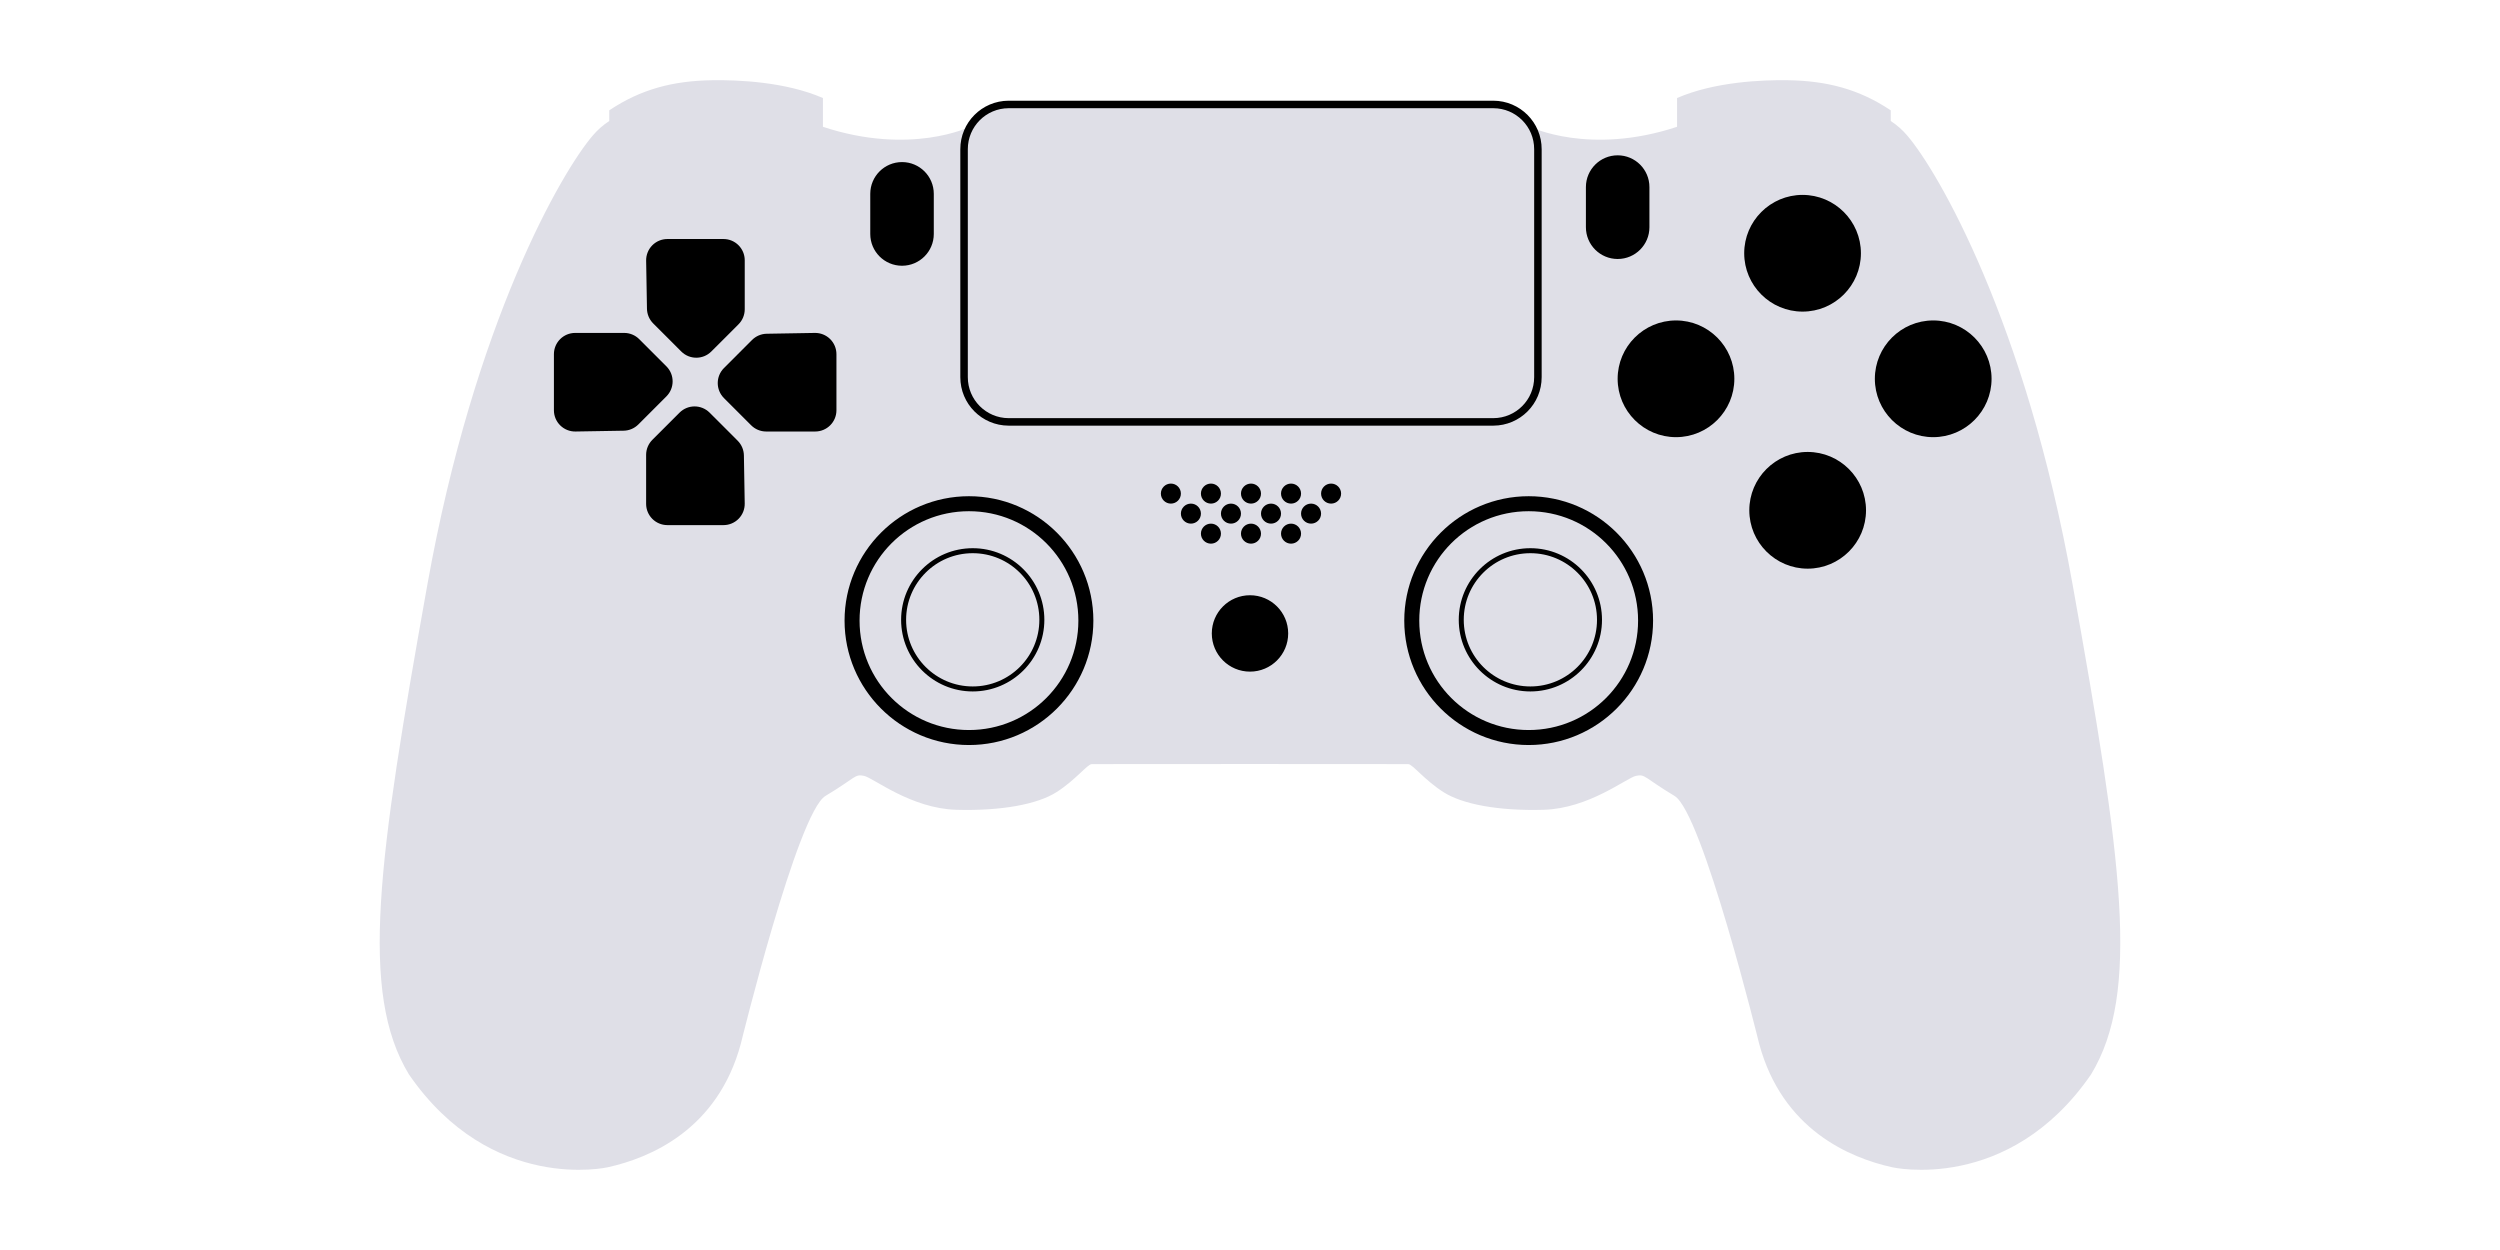
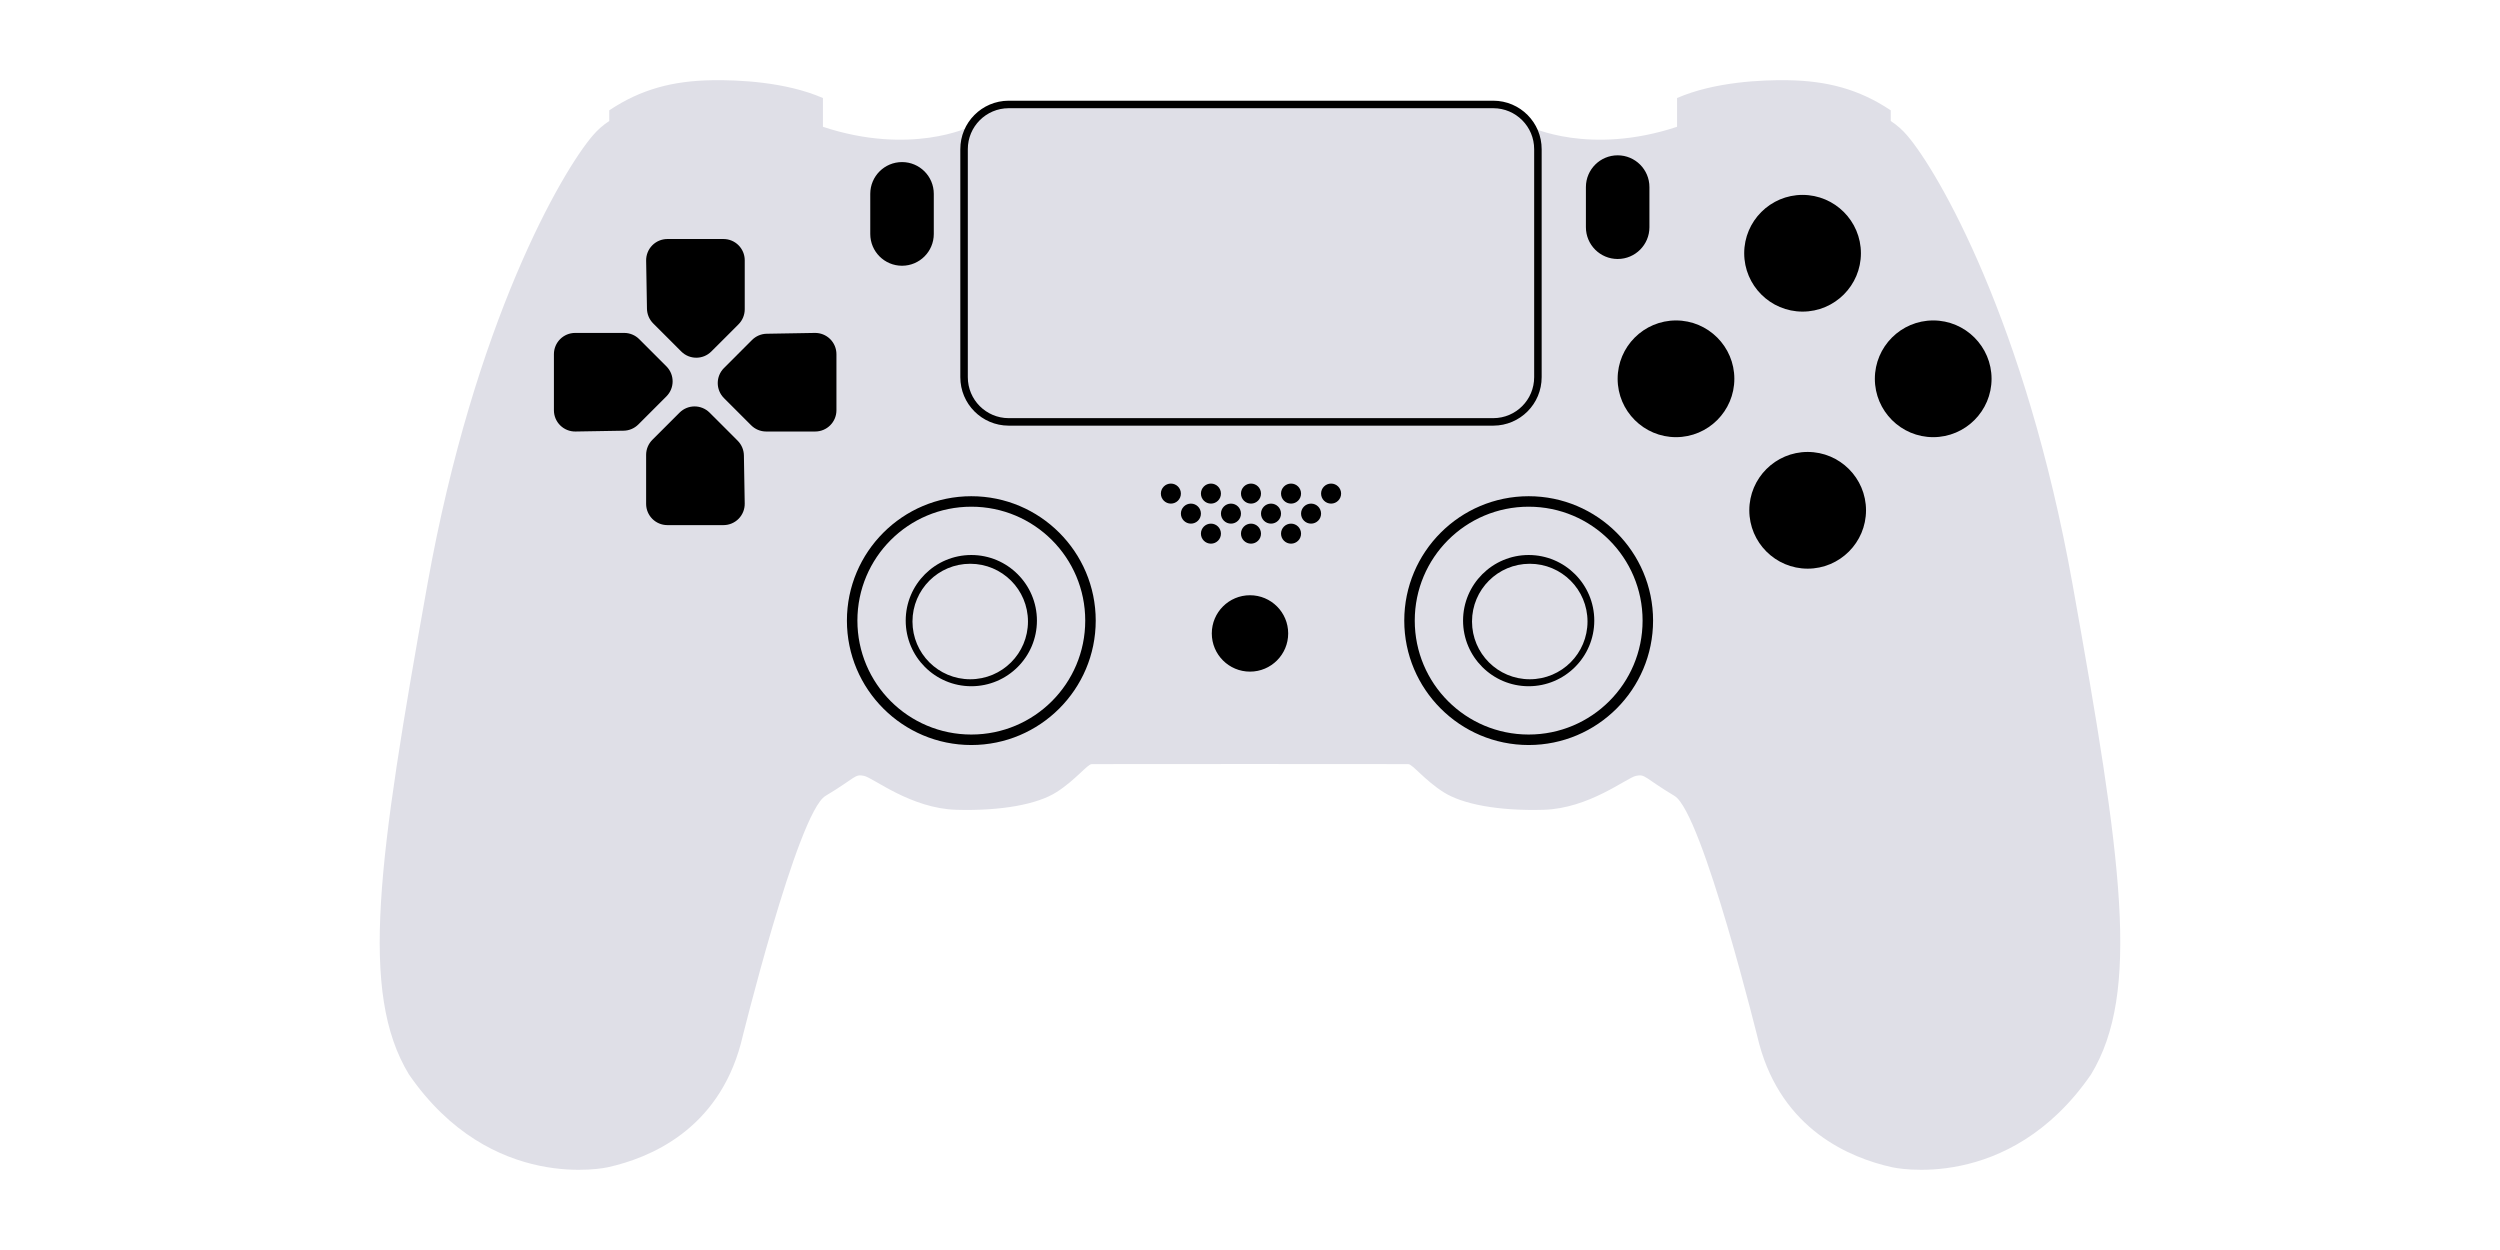
<svg xmlns="http://www.w3.org/2000/svg" xml:space="preserve" width="1000" height="500">
  <path d="M284.876 32.088c-15.748.245-28.537 3.601-41.183 12.053v4.261a30.7 30.7 0 0 0-6.625 5.854c-12.247 14.289-47.273 74.292-66.125 179.623-19.748 110.336-27.253 163.084-7.377 195.875 32.972 47.877 79.598 37.144 79.598 37.144 16.92-3.757 43.888-15.017 53.16-49.38 0 0 22.67-92.43 33.854-99.141 12.248-7.35 11.656-8.85 15.433-8.033s18.78 13.064 36.95 13.574c18.168.51 32.457-2.245 40.011-7.043s12.35-11.127 14.086-11.229c.809-.047 125.712-.057 126.68 0 1.736.102 6.532 6.431 14.086 11.229s21.842 7.553 40.011 7.043 33.173-12.757 36.95-13.574c3.777-.816 3.185.683 15.433 8.033 11.183 6.711 33.854 99.14 33.854 99.14 9.272 34.364 36.24 45.624 53.16 49.381 0 0 46.626 10.733 79.598-37.144 19.876-32.79 12.37-85.54-7.377-195.875-18.852-105.331-53.878-165.334-66.125-179.623a30.7 30.7 0 0 0-6.625-5.854v-4.261c-12.646-8.452-25.435-11.808-41.184-12.053h-.002c-9.966-.156-29.159.544-44.295 7.125V50.72c-35.14 11.613-58.738 0-58.738 0l-.049.111a17.87 17.87 0 0 0-15.488-9.047H403.449a17.87 17.87 0 0 0-15.488 9.047l-.049-.111s-23.597 11.613-58.738 0V39.213c-15.136-6.581-34.329-7.28-44.295-7.125z" style="fill:#dfdfe7;fill-opacity:1" />
  <g fill="none" stroke="#747474" stroke-width="2" style="fill:#000;stroke:#000">
    <path d="M266.95 96.607h22.444a7.5 7.5 0 0 1 7.5 7.5v19.613a7.5 7.5 0 0 1-2.2 5.3l-10.877 10.872a7.5 7.5 0 0 1-10.6 0l-11.237-11.235a7.5 7.5 0 0 1-2.194-5.172l-.328-19.254a7.5 7.5 0 0 1 7.493-7.624z" data-name="路径 11" style="fill:#000;fill-opacity:1;stroke:#000;stroke-opacity:1" />
    <path d="M333.576 141.664v22.443a7.5 7.5 0 0 1-7.5 7.5h-19.61a7.5 7.5 0 0 1-5.3-2.2L290.29 158.53a7.5 7.5 0 0 1 0-10.6l11.237-11.237a7.5 7.5 0 0 1 5.17-2.194l19.26-.329a7.5 7.5 0 0 1 7.62 7.494z" data-name="路径 12" style="fill:#000;fill-opacity:1;stroke:#000;stroke-opacity:1" />
    <path d="M222.566 164.107v-22.442a7.5 7.5 0 0 1 7.5-7.495h19.613a7.5 7.5 0 0 1 5.3 2.2l10.878 10.878a7.5 7.5 0 0 1 0 10.6l-11.237 11.236a7.5 7.5 0 0 1-5.171 2.195l-19.254.328a7.5 7.5 0 0 1-7.63-7.5z" data-name="路径 13" style="fill:#000;fill-opacity:1;stroke:#000;stroke-opacity:1" />
    <path d="M289.394 209.046H266.95a7.5 7.5 0 0 1-7.5-7.495v-19.613a7.5 7.5 0 0 1 2.2-5.3l10.879-10.877a7.5 7.5 0 0 1 10.6 0l11.236 11.237a7.5 7.5 0 0 1 2.194 5.172l.328 19.254a7.5 7.5 0 0 1-7.494 7.622z" data-name="路径 14" style="fill:#000;fill-opacity:1;stroke:#000;stroke-opacity:1" />
  </g>
  <path d="M721.025 77.958c-12.874 0-23.344 10.47-23.344 23.344s10.47 23.342 23.344 23.342 23.342-10.467 23.342-23.342-10.468-23.343-23.342-23.343m-50.627 50.22c-12.874 0-23.344 10.469-23.344 23.343s10.47 23.344 23.344 23.344 23.342-10.47 23.342-23.344-10.468-23.344-23.342-23.344m102.887 0c-12.875 0-23.344 10.469-23.344 23.343s10.47 23.344 23.344 23.344 23.34-10.47 23.34-23.344-10.466-23.344-23.34-23.344m-50.22 52.601c-12.873 0-23.343 10.47-23.343 23.344s10.47 23.342 23.344 23.342 23.342-10.468 23.342-23.342-10.468-23.344-23.342-23.344" style="baseline-shift:baseline;display:inline;overflow:visible;vector-effect:none;fill:#000;stop-color:#000" />
  <circle cx="499.996" cy="253.374" r="14.551" fill="none" stroke="#747474" stroke-width="1.455" data-name="椭圆 2218" style="fill:#000;fill-opacity:1;stroke:#000;stroke-opacity:1" />
  <g fill="none" stroke="#747474" stroke-width="2" style="fill:#000;stroke:#000">
    <rect width="23.408" height="39.467" x="635.363" y="63.128" data-name="矩形 23" rx="11.704" style="fill:#000;fill-opacity:1;stroke:#000;stroke-opacity:1" />
    <rect width="23.408" height="39.467" x="349.107" y="65.831" data-name="矩形 742" rx="11.704" style="fill:#000;fill-opacity:1;stroke:#000;stroke-opacity:1" />
-   </g>
-   <g style="fill:#000">
-     <path d="M389.094 219.28c-15.811 0-28.65 12.839-28.65 28.65s12.839 28.65 28.65 28.65 28.648-12.84 28.648-28.65c0-15.811-12.837-28.65-28.648-28.65m0 2c14.73 0 26.648 11.92 26.648 26.65s-11.918 26.65-26.648 26.65-26.65-11.92-26.65-26.65 11.92-26.65 26.65-26.65" style="baseline-shift:baseline;display:inline;overflow:visible;vector-effect:none;fill:#000;stop-color:#000;stop-opacity:1;opacity:1" />
-     <path d="M387.586 198.486c-27.46 0-49.762 22.303-49.762 49.762 0 27.46 22.303 49.764 49.762 49.764s49.762-22.305 49.762-49.764-22.303-49.762-49.762-49.762m0 4c25.297 0 45.762 20.465 45.762 45.762s-20.465 45.764-45.762 45.764-45.762-20.467-45.762-45.764 20.465-45.762 45.762-45.762" style="baseline-shift:baseline;display:inline;overflow:visible;vector-effect:none;fill:#000;stop-color:#000;stop-opacity:1;opacity:1" />
-     <path d="M387.586 200.486c-26.355 0-47.762 21.408-47.762 47.762 0 26.355 21.407 47.764 47.762 47.764 26.354 0 47.762-21.41 47.762-47.764s-21.408-47.762-47.762-47.762m0 4c24.193 0 43.762 19.57 43.762 43.762 0 24.193-19.57 43.764-43.762 43.764-24.193 0-43.762-19.571-43.762-43.764s19.57-43.762 43.762-43.762M612.15 219.28c-15.81 0-28.648 12.839-28.648 28.65s12.837 28.65 28.648 28.65 28.65-12.84 28.65-28.65c0-15.811-12.838-28.65-28.65-28.65m0 2c14.73 0 26.65 11.92 26.65 26.65s-11.92 26.65-26.65 26.65-26.648-11.92-26.648-26.65 11.918-26.65 26.648-26.65" style="baseline-shift:baseline;display:inline;overflow:visible;vector-effect:none;fill:#000;stop-color:#000;stop-opacity:1;opacity:1" />
-     <path d="M611.47 198.486c-27.458 0-49.763 22.303-49.763 49.762 0 27.46 22.305 49.764 49.764 49.764s49.761-22.305 49.761-49.764-22.302-49.762-49.761-49.762m0 4c25.298 0 45.762 20.465 45.762 45.762s-20.464 45.764-45.761 45.764-45.764-20.467-45.764-45.764 20.466-45.762 45.764-45.762" style="baseline-shift:baseline;display:inline;overflow:visible;vector-effect:none;fill:#000;stop-color:#000;stop-opacity:1;opacity:1" />
-     <path d="M611.47 200.486c-26.354 0-47.763 21.408-47.763 47.762 0 26.355 21.41 47.764 47.764 47.764s47.761-21.41 47.761-47.764-21.407-47.762-47.761-47.762m0 4c24.193 0 43.762 19.57 43.762 43.762 0 24.193-19.569 43.764-43.761 43.764s-43.764-19.571-43.764-43.764 19.57-43.762 43.764-43.762" style="baseline-shift:baseline;display:inline;overflow:visible;vector-effect:none;fill:#000;stop-color:#000;stop-opacity:1;opacity:1" />
  </g>
  <path fill="none" stroke="#747474" stroke-width="3" d="M403.449 41.785h193.894a17.867 17.867 0 0 1 17.822 17.91v91.155a17.867 17.867 0 0 1-17.822 17.91H403.449a17.867 17.867 0 0 1-17.822-17.91V59.696a17.867 17.867 0 0 1 17.822-17.911z" data-name="路径 3398" style="stroke:#000;stroke-opacity:1" />
  <g style="fill:#000" transform="translate(79.212 33.525)scale(.83682)">
    <circle cx="465.022" cy="195.876" r="4.786" style="font-variation-settings:normal;opacity:1;vector-effect:none;fill:#000;fill-opacity:1;fill-rule:evenodd;stroke-width:26.457;stroke-linecap:butt;stroke-linejoin:miter;stroke-miterlimit:4;stroke-dasharray:none;stroke-dashoffset:0;stroke-opacity:1;-inkscape-stroke:none;stop-color:#000;stop-opacity:1" />
    <circle cx="474.595" cy="205.449" r="4.786" style="font-variation-settings:normal;opacity:1;vector-effect:none;fill:#000;fill-opacity:1;fill-rule:evenodd;stroke-width:26.457;stroke-linecap:butt;stroke-linejoin:miter;stroke-miterlimit:4;stroke-dasharray:none;stroke-dashoffset:0;stroke-opacity:1;-inkscape-stroke:none;stop-color:#000;stop-opacity:1" />
    <circle cx="484.168" cy="195.876" r="4.786" style="font-variation-settings:normal;opacity:1;vector-effect:none;fill:#000;fill-opacity:1;fill-rule:evenodd;stroke-width:26.457;stroke-linecap:butt;stroke-linejoin:miter;stroke-miterlimit:4;stroke-dasharray:none;stroke-dashoffset:0;stroke-opacity:1;-inkscape-stroke:none;stop-color:#000;stop-opacity:1" />
    <circle cx="493.741" cy="205.449" r="4.786" style="font-variation-settings:normal;opacity:1;vector-effect:none;fill:#000;fill-opacity:1;fill-rule:evenodd;stroke-width:26.457;stroke-linecap:butt;stroke-linejoin:miter;stroke-miterlimit:4;stroke-dasharray:none;stroke-dashoffset:0;stroke-opacity:1;-inkscape-stroke:none;stop-color:#000;stop-opacity:1" />
    <circle cx="503.314" cy="195.876" r="4.786" style="font-variation-settings:normal;opacity:1;vector-effect:none;fill:#000;fill-opacity:1;fill-rule:evenodd;stroke-width:26.457;stroke-linecap:butt;stroke-linejoin:miter;stroke-miterlimit:4;stroke-dasharray:none;stroke-dashoffset:0;stroke-opacity:1;-inkscape-stroke:none;stop-color:#000;stop-opacity:1" />
    <circle cx="512.887" cy="205.449" r="4.786" style="font-variation-settings:normal;opacity:1;vector-effect:none;fill:#000;fill-opacity:1;fill-rule:evenodd;stroke-width:26.457;stroke-linecap:butt;stroke-linejoin:miter;stroke-miterlimit:4;stroke-dasharray:none;stroke-dashoffset:0;stroke-opacity:1;-inkscape-stroke:none;stop-color:#000;stop-opacity:1" />
    <circle cx="522.459" cy="195.876" r="4.786" style="font-variation-settings:normal;opacity:1;vector-effect:none;fill:#000;fill-opacity:1;fill-rule:evenodd;stroke-width:26.457;stroke-linecap:butt;stroke-linejoin:miter;stroke-miterlimit:4;stroke-dasharray:none;stroke-dashoffset:0;stroke-opacity:1;-inkscape-stroke:none;stop-color:#000;stop-opacity:1" />
    <circle cx="532.032" cy="205.449" r="4.786" style="font-variation-settings:normal;opacity:1;vector-effect:none;fill:#000;fill-opacity:1;fill-rule:evenodd;stroke-width:26.457;stroke-linecap:butt;stroke-linejoin:miter;stroke-miterlimit:4;stroke-dasharray:none;stroke-dashoffset:0;stroke-opacity:1;-inkscape-stroke:none;stop-color:#000;stop-opacity:1" />
    <circle cx="541.605" cy="195.876" r="4.786" style="font-variation-settings:normal;opacity:1;vector-effect:none;fill:#000;fill-opacity:1;fill-rule:evenodd;stroke-width:26.457;stroke-linecap:butt;stroke-linejoin:miter;stroke-miterlimit:4;stroke-dasharray:none;stroke-dashoffset:0;stroke-opacity:1;-inkscape-stroke:none;stop-color:#000;stop-opacity:1" />
    <circle cx="484.168" cy="215.022" r="4.786" style="font-variation-settings:normal;opacity:1;vector-effect:none;fill:#000;fill-opacity:1;fill-rule:evenodd;stroke-width:26.457;stroke-linecap:butt;stroke-linejoin:miter;stroke-miterlimit:4;stroke-dasharray:none;stroke-dashoffset:0;stroke-opacity:1;-inkscape-stroke:none;stop-color:#000;stop-opacity:1" />
    <circle cx="503.314" cy="215.022" r="4.786" style="font-variation-settings:normal;opacity:1;vector-effect:none;fill:#000;fill-opacity:1;fill-rule:evenodd;stroke-width:26.457;stroke-linecap:butt;stroke-linejoin:miter;stroke-miterlimit:4;stroke-dasharray:none;stroke-dashoffset:0;stroke-opacity:1;-inkscape-stroke:none;stop-color:#000;stop-opacity:1" />
    <circle cx="522.459" cy="215.022" r="4.786" style="font-variation-settings:normal;opacity:1;vector-effect:none;fill:#000;fill-opacity:1;fill-rule:evenodd;stroke-width:26.457;stroke-linecap:butt;stroke-linejoin:miter;stroke-miterlimit:4;stroke-dasharray:none;stroke-dashoffset:0;stroke-opacity:1;-inkscape-stroke:none;stop-color:#000;stop-opacity:1" />
  </g>
+   <g style="fill:#000;fill-opacity:1">
+     <path d="M548.62 429.088c-12.985 0-23.532 10.547-23.532 23.533s10.547 23.533 23.533 23.533 23.533-10.547 23.533-23.533-10.547-23.533-23.533-23.533m.393 3.142c11.45 0 20.712 9.26 20.712 20.71s-9.262 20.714-20.712 20.714-20.713-9.262-20.713-20.713c0-11.45 9.262-20.71 20.713-20.71" style="baseline-shift:baseline;display:inline;overflow:visible;vector-effect:none;fill:#000;fill-opacity:1;stop-color:#000" transform="translate(-.36 -256.52)scale(1.11521)" />
+     <path d="M548.621 408C524.001 408 504 428 504 452.621s20 44.621 44.621 44.621 44.621-20 44.621-44.62c0-24.622-20-44.622-44.62-44.622m0 3.762c22.588 0 40.86 18.27 40.86 40.86 0 22.587-18.272 40.858-40.86 40.858s-40.86-18.27-40.86-40.859c0-22.588 18.272-40.86 40.86-40.86" style="baseline-shift:baseline;display:inline;overflow:visible;opacity:1;vector-effect:none;fill:#000;fill-opacity:1;stop-color:#000;stop-opacity:1" transform="translate(-.36 -256.52)scale(1.11521)" />
+   </g>
+   <g style="fill:#000;fill-opacity:1">
+     <path d="M548.62 429.088c-12.985 0-23.532 10.547-23.532 23.533s10.547 23.533 23.533 23.533 23.533-10.547 23.533-23.533-10.547-23.533-23.533-23.533m.393 3.142c11.45 0 20.712 9.26 20.712 20.71s-9.262 20.714-20.712 20.714-20.713-9.262-20.713-20.713c0-11.45 9.262-20.71 20.713-20.71" style="baseline-shift:baseline;display:inline;overflow:visible;vector-effect:none;fill:#000;fill-opacity:1;stop-color:#000" transform="matrix(-1.11521 0 0 1.11521 1000.355 -256.52)" />
+     <path d="M548.621 408C524.001 408 504 428 504 452.621s20 44.621 44.621 44.621 44.621-20 44.621-44.62c0-24.622-20-44.622-44.62-44.622m0 3.762c22.588 0 40.86 18.27 40.86 40.86 0 22.587-18.272 40.858-40.86 40.858s-40.86-18.27-40.86-40.859c0-22.588 18.272-40.86 40.86-40.86" style="baseline-shift:baseline;display:inline;overflow:visible;opacity:1;vector-effect:none;fill:#000;fill-opacity:1;stop-color:#000;stop-opacity:1" transform="matrix(-1.11521 0 0 1.11521 1000.355 -256.52)" />
+   </g>
</svg>
